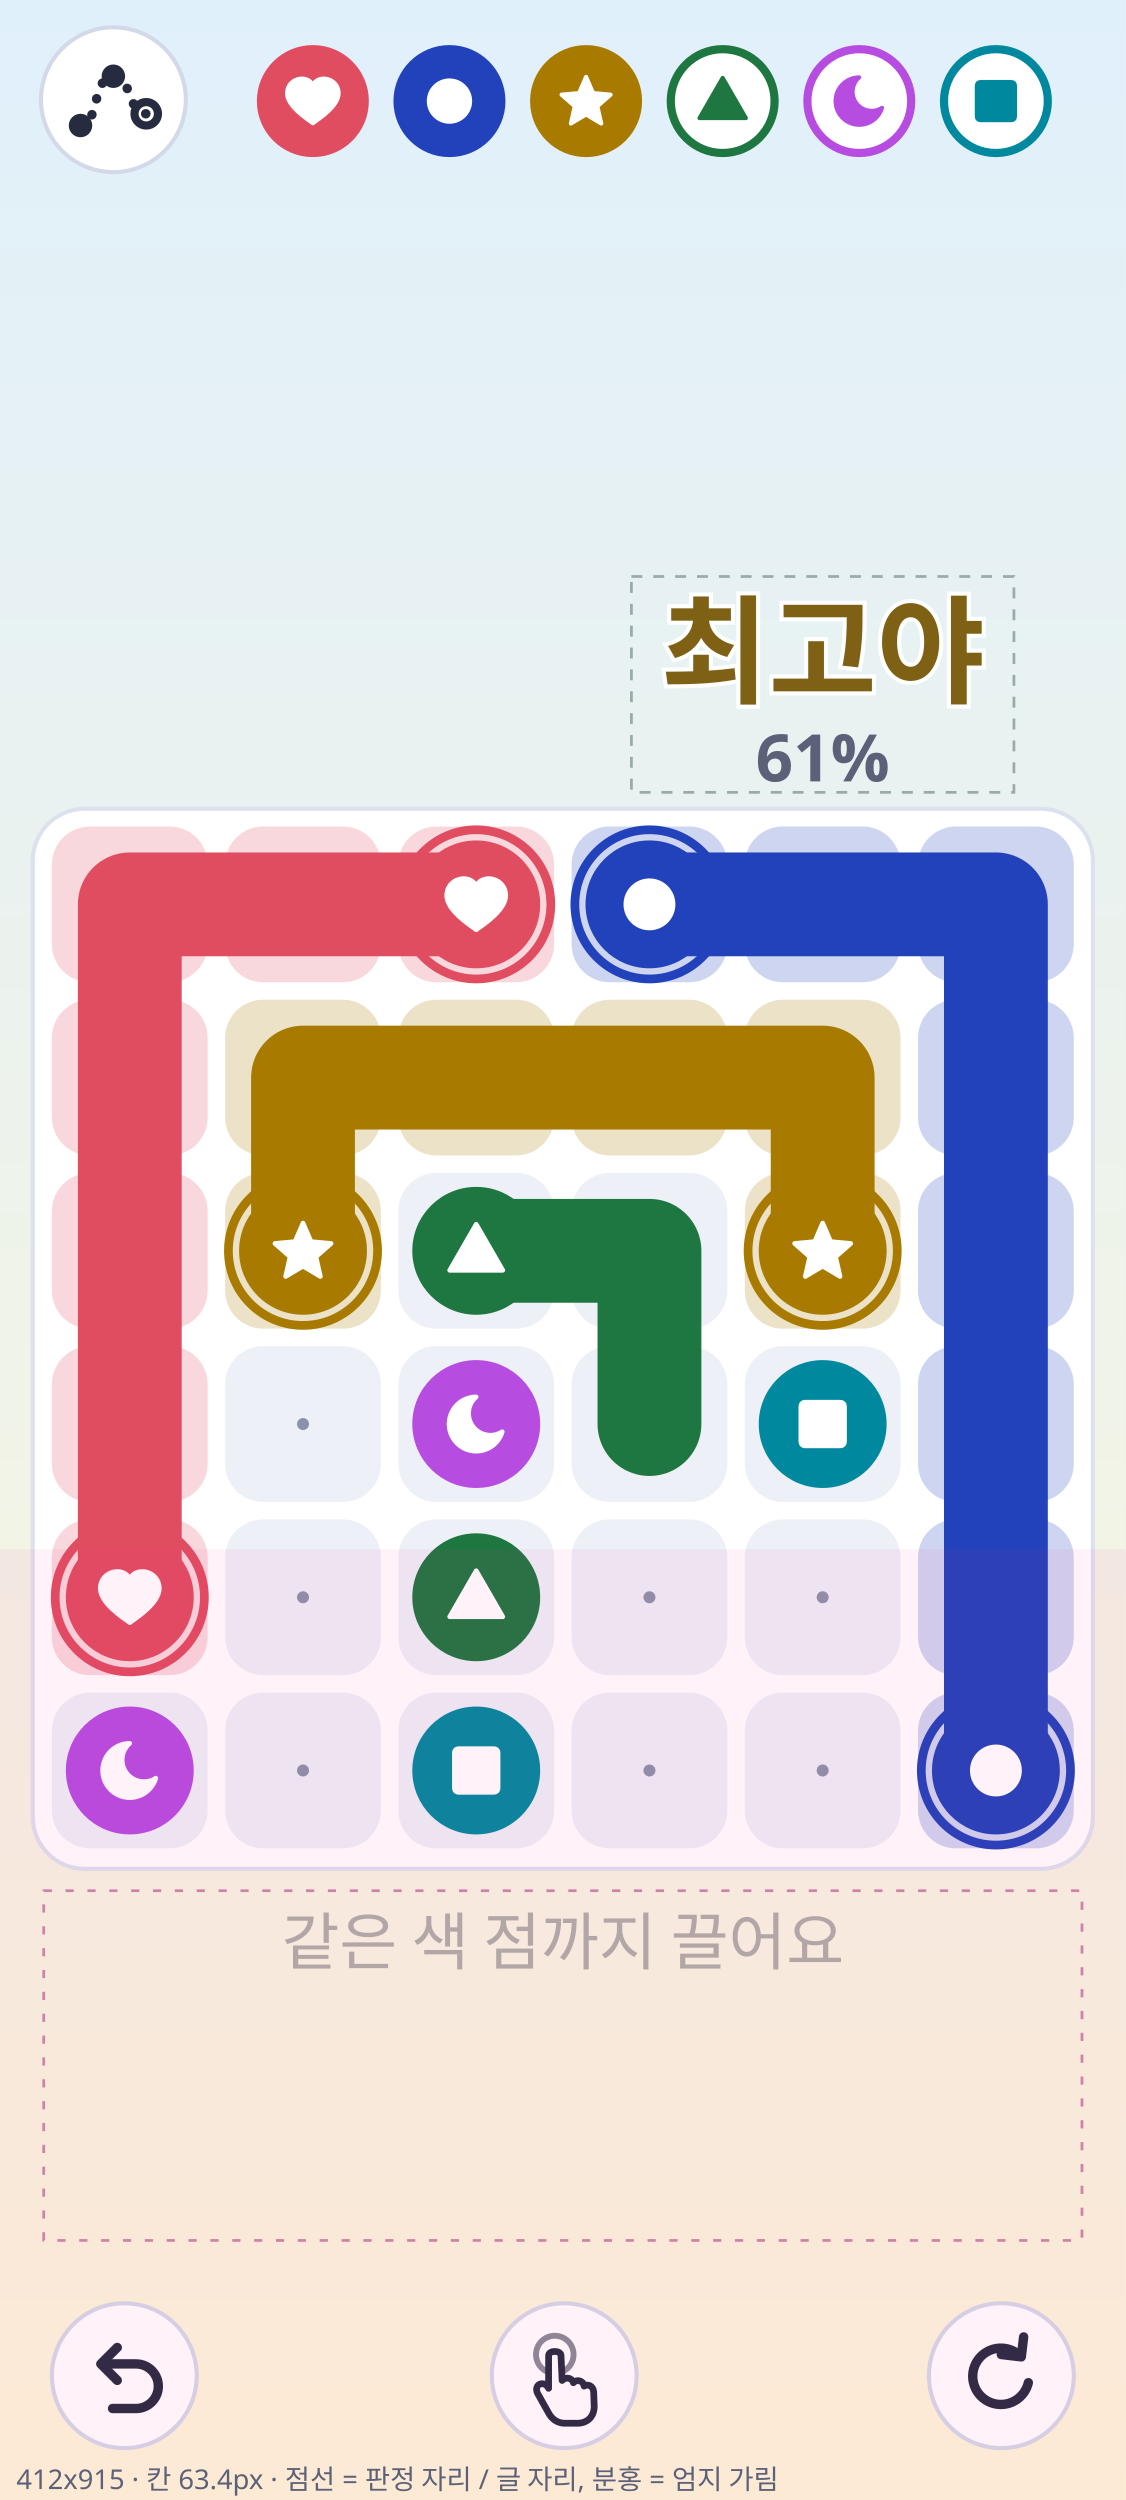
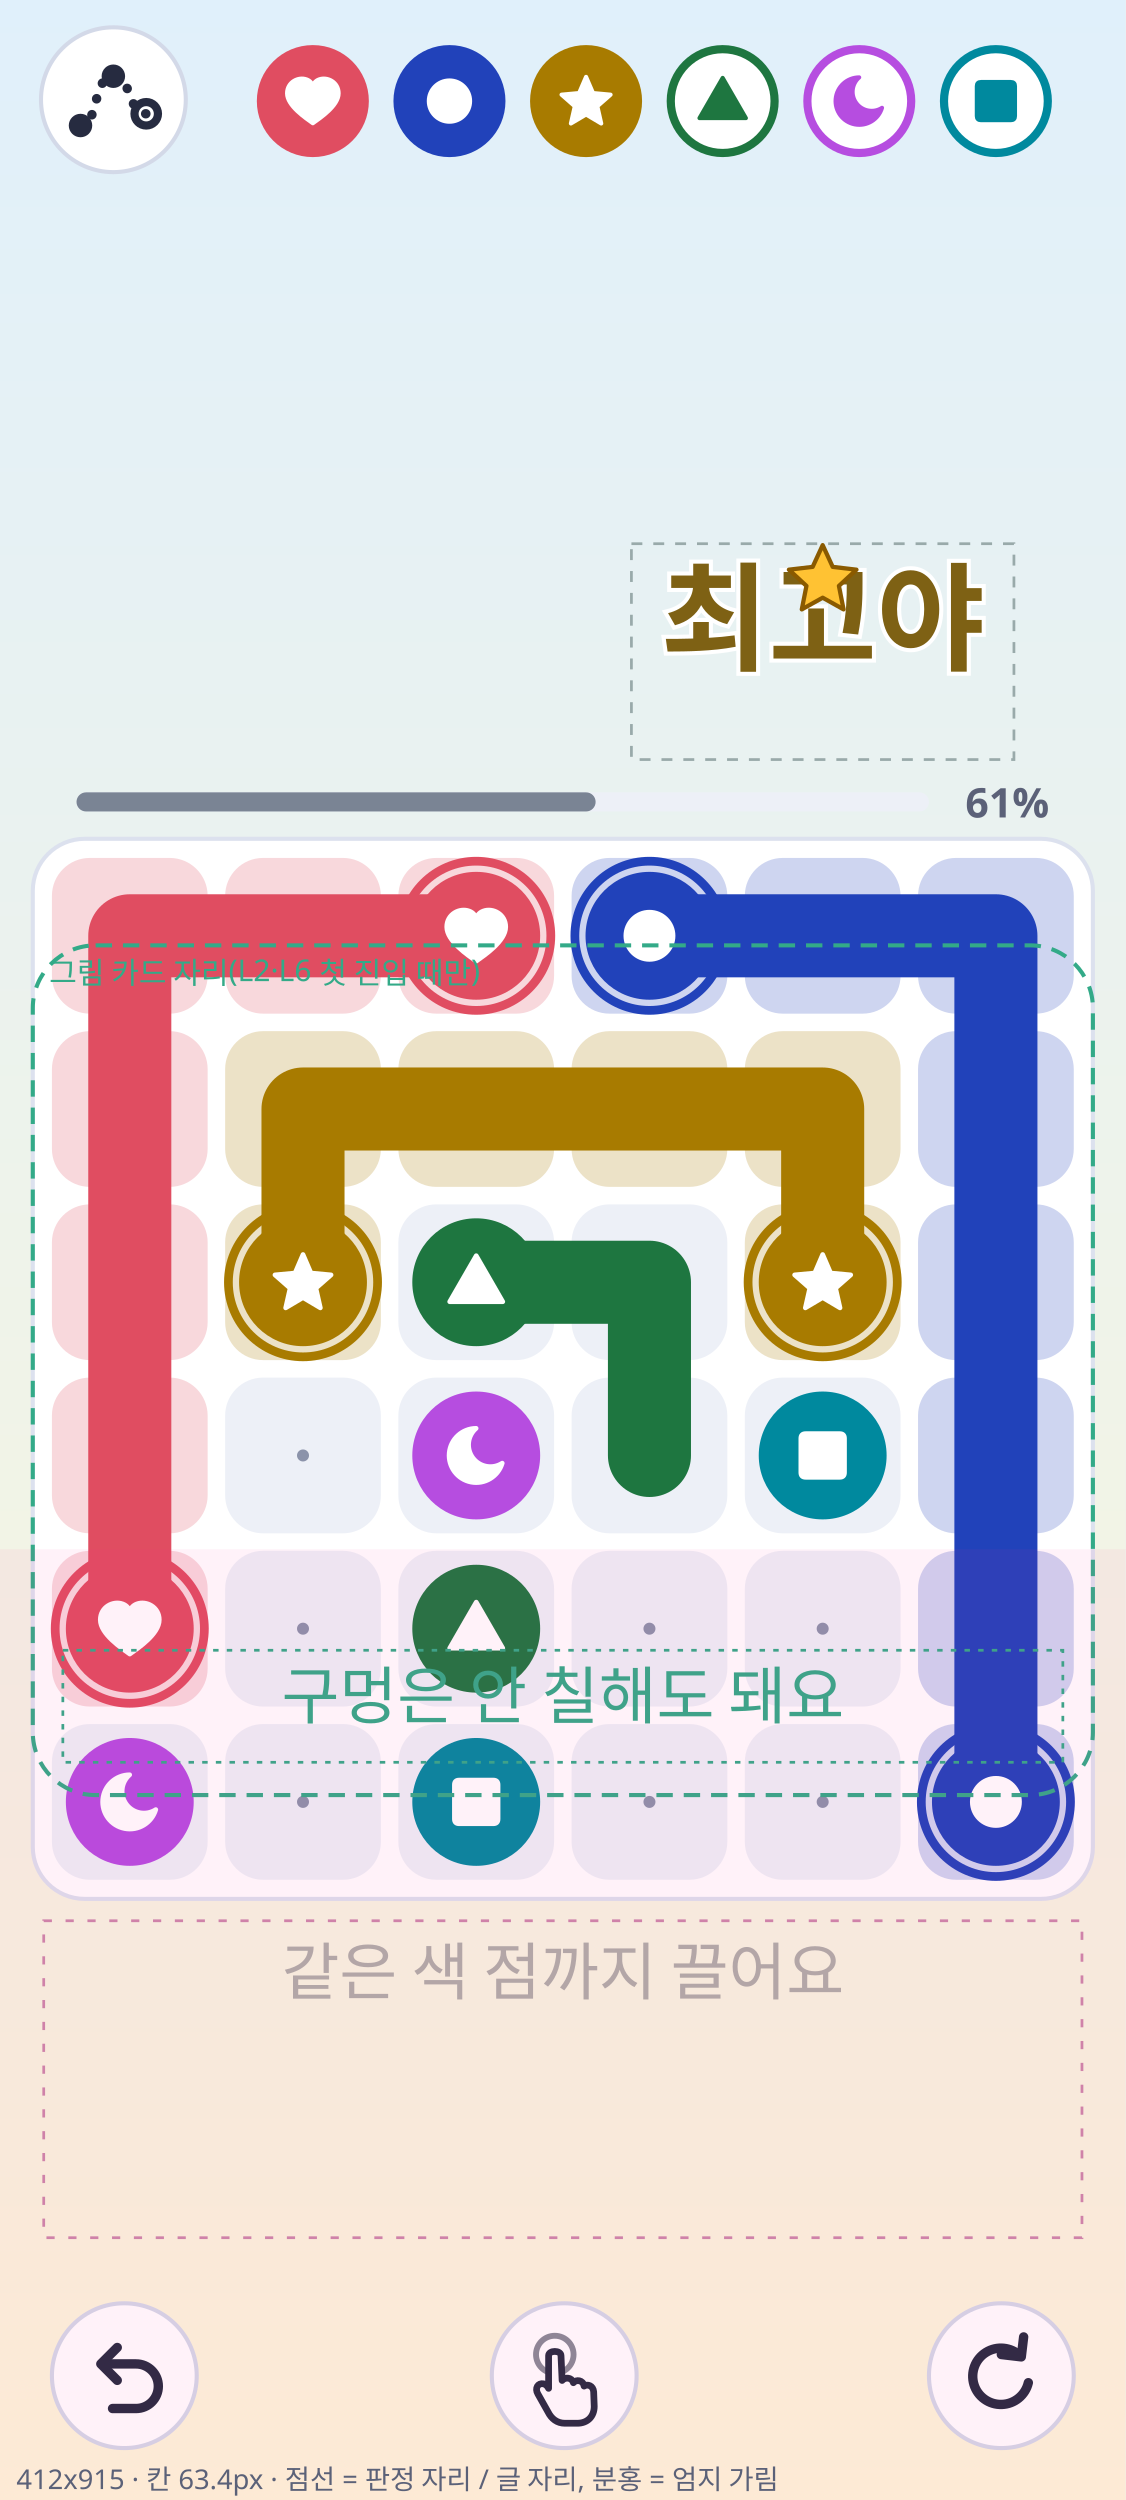
<svg xmlns="http://www.w3.org/2000/svg" width="412" height="915" viewBox="0 0 412 915" font-family="system-ui, sans-serif">
  <defs>
    <linearGradient id="bg" x1="0" y1="0" x2="0" y2="1">
      <stop offset="0" stop-color="#E0F0FB" />
      <stop offset="1" stop-color="#FDF6D9" />
    </linearGradient>
  </defs>
  <rect width="412" height="915" fill="url(#bg)" />
-   <rect x="12" y="296" width="388" height="388" rx="19.0" fill="#FFFFFF" stroke="#DCE1EE" stroke-width="1.5" />
-   <rect x="19.0" y="302.5" width="57.0" height="57.0" rx="13.9" fill="#F8D8DC" />
-   <rect x="82.4" y="302.5" width="57.0" height="57.0" rx="13.9" fill="#F8D8DC" />
-   <rect x="145.8" y="302.5" width="57.0" height="57.0" rx="13.9" fill="#F8D8DC" />
-   <rect x="209.2" y="302.5" width="57.0" height="57.0" rx="13.9" fill="#CED5F0" />
-   <rect x="272.6" y="302.5" width="57.0" height="57.0" rx="13.9" fill="#CED5F0" />
-   <rect x="336.0" y="302.5" width="57.0" height="57.0" rx="13.9" fill="#CED5F0" />
-   <rect x="19.0" y="365.9" width="57.0" height="57.0" rx="13.9" fill="#F8D8DC" />
-   <rect x="82.4" y="365.9" width="57.0" height="57.0" rx="13.9" fill="#ECE2C7" />
-   <rect x="145.8" y="365.9" width="57.0" height="57.0" rx="13.9" fill="#ECE2C7" />
-   <rect x="209.2" y="365.9" width="57.0" height="57.0" rx="13.9" fill="#ECE2C7" />
-   <rect x="272.6" y="365.9" width="57.0" height="57.0" rx="13.9" fill="#ECE2C7" />
-   <rect x="336.0" y="365.9" width="57.0" height="57.0" rx="13.9" fill="#CED5F0" />
-   <rect x="19.0" y="429.3" width="57.0" height="57.0" rx="13.9" fill="#F8D8DC" />
-   <rect x="82.4" y="429.3" width="57.0" height="57.0" rx="13.9" fill="#ECE2C7" />
-   <rect x="145.8" y="429.3" width="57.0" height="57.0" rx="13.9" fill="#EDF0F7" />
-   <circle cx="174.3" cy="457.8" r="2.2" fill="#8B93AA" />
-   <rect x="209.2" y="429.3" width="57.0" height="57.0" rx="13.9" fill="#EDF0F7" />
-   <circle cx="237.7" cy="457.8" r="2.2" fill="#8B93AA" />
-   <rect x="272.6" y="429.3" width="57.0" height="57.0" rx="13.9" fill="#ECE2C7" />
-   <rect x="336.0" y="429.3" width="57.0" height="57.0" rx="13.9" fill="#CED5F0" />
-   <rect x="19.0" y="492.7" width="57.0" height="57.0" rx="13.9" fill="#F8D8DC" />
-   <rect x="82.4" y="492.7" width="57.0" height="57.0" rx="13.9" fill="#EDF0F7" />
-   <circle cx="110.9" cy="521.2" r="2.2" fill="#8B93AA" />
-   <rect x="145.8" y="492.7" width="57.0" height="57.0" rx="13.9" fill="#EDF0F7" />
-   <circle cx="174.3" cy="521.2" r="2.2" fill="#8B93AA" />
-   <rect x="209.2" y="492.7" width="57.0" height="57.0" rx="13.9" fill="#EDF0F7" />
-   <circle cx="237.7" cy="521.2" r="2.2" fill="#8B93AA" />
-   <rect x="272.6" y="492.7" width="57.0" height="57.0" rx="13.9" fill="#EDF0F7" />
-   <circle cx="301.1" cy="521.2" r="2.2" fill="#8B93AA" />
-   <rect x="336.0" y="492.7" width="57.0" height="57.0" rx="13.9" fill="#CED5F0" />
-   <rect x="19.0" y="556.1" width="57.0" height="57.0" rx="13.9" fill="#F8D8DC" />
-   <rect x="82.4" y="556.1" width="57.0" height="57.0" rx="13.9" fill="#EDF0F7" />
-   <circle cx="110.9" cy="584.6" r="2.2" fill="#8B93AA" />
-   <rect x="145.8" y="556.1" width="57.0" height="57.0" rx="13.9" fill="#EDF0F7" />
-   <circle cx="174.3" cy="584.6" r="2.2" fill="#8B93AA" />
-   <rect x="209.2" y="556.1" width="57.0" height="57.0" rx="13.9" fill="#EDF0F7" />
-   <circle cx="237.7" cy="584.6" r="2.2" fill="#8B93AA" />
-   <rect x="272.6" y="556.1" width="57.0" height="57.0" rx="13.9" fill="#EDF0F7" />
-   <circle cx="301.1" cy="584.6" r="2.2" fill="#8B93AA" />
-   <rect x="336.0" y="556.1" width="57.0" height="57.0" rx="13.9" fill="#CED5F0" />
-   <rect x="19.0" y="619.5" width="57.0" height="57.0" rx="13.9" fill="#EDF0F7" />
-   <circle cx="47.5" cy="648.0" r="2.2" fill="#8B93AA" />
-   <rect x="82.4" y="619.5" width="57.0" height="57.0" rx="13.9" fill="#EDF0F7" />
-   <circle cx="110.9" cy="648.0" r="2.2" fill="#8B93AA" />
-   <rect x="145.8" y="619.5" width="57.0" height="57.0" rx="13.9" fill="#EDF0F7" />
-   <circle cx="174.3" cy="648.0" r="2.2" fill="#8B93AA" />
-   <rect x="209.2" y="619.5" width="57.0" height="57.0" rx="13.9" fill="#EDF0F7" />
-   <circle cx="237.7" cy="648.0" r="2.2" fill="#8B93AA" />
-   <rect x="272.6" y="619.5" width="57.0" height="57.0" rx="13.9" fill="#EDF0F7" />
-   <circle cx="301.1" cy="648.0" r="2.2" fill="#8B93AA" />
-   <rect x="336.0" y="619.5" width="57.0" height="57.0" rx="13.9" fill="#CED5F0" />
-   <polyline points="174.3,331.0 110.9,331.0 47.5,331.0 47.5,394.4 47.5,457.8 47.5,521.2 47.5,584.6" fill="none" stroke="#E04D61" stroke-width="38" stroke-linecap="round" stroke-linejoin="round" />
-   <polyline points="237.7,331.0 301.1,331.0 364.5,331.0 364.5,394.4 364.5,457.8 364.5,521.2 364.5,584.6 364.5,648.0" fill="none" stroke="#2142BA" stroke-width="38" stroke-linecap="round" stroke-linejoin="round" />
-   <polyline points="110.9,457.8 110.9,394.4 174.3,394.4 237.7,394.4 301.1,394.4 301.1,457.8" fill="none" stroke="#A87B00" stroke-width="38" stroke-linecap="round" stroke-linejoin="round" />
-   <polyline points="174.3,457.8 237.7,457.8 237.7,521.2" fill="none" stroke="#1E7640" stroke-width="38" stroke-linecap="round" stroke-linejoin="round" />
-   <circle cx="174.3" cy="331.0" r="27.3" fill="none" stroke="#E04D61" stroke-width="3.2" />
-   <circle cx="174.3" cy="331.0" r="23.4" fill="#E04D61" />
-   <path d="M0 0.86 C-0.28 0.66 -1 0.18 -1 -0.30 C-1 -0.74 -0.56 -0.96 -0.24 -0.84 C-0.10 -0.79 -0.02 -0.68 0 -0.58 C0.02 -0.68 0.10 -0.79 0.24 -0.84 C0.56 -0.96 1 -0.74 1 -0.30 C1 0.18 0.28 0.66 0 0.86 Z" transform="translate(174.3 331.0) scale(10.79)" fill="#FFFFFF" stroke="#FFFFFF" stroke-width="0.16" stroke-linejoin="round" />
-   <circle cx="47.5" cy="584.6" r="27.3" fill="none" stroke="#E04D61" stroke-width="3.2" />
-   <circle cx="47.5" cy="584.6" r="23.4" fill="#E04D61" />
-   <path d="M0 0.86 C-0.28 0.66 -1 0.18 -1 -0.30 C-1 -0.74 -0.56 -0.96 -0.24 -0.84 C-0.10 -0.79 -0.02 -0.68 0 -0.58 C0.02 -0.68 0.10 -0.79 0.24 -0.84 C0.56 -0.96 1 -0.74 1 -0.30 C1 0.18 0.28 0.66 0 0.86 Z" transform="translate(47.5 584.6) scale(10.79)" fill="#FFFFFF" stroke="#FFFFFF" stroke-width="0.16" stroke-linejoin="round" />
-   <circle cx="237.7" cy="331.0" r="27.3" fill="none" stroke="#2142BA" stroke-width="3.2" />
-   <circle cx="237.7" cy="331.0" r="23.4" fill="#2142BA" />
-   <path d="M0 -0.80 A0.80 0.80 0 1 1 0 0.80 A0.80 0.80 0 1 1 0 -0.80 Z" transform="translate(237.7 331.0) scale(10.79)" fill="#FFFFFF" stroke="#FFFFFF" stroke-width="0.16" stroke-linejoin="round" />
-   <circle cx="364.5" cy="648.0" r="27.3" fill="none" stroke="#2142BA" stroke-width="3.2" />
-   <circle cx="364.5" cy="648.0" r="23.4" fill="#2142BA" />
-   <path d="M0 -0.80 A0.80 0.80 0 1 1 0 0.80 A0.80 0.80 0 1 1 0 -0.80 Z" transform="translate(364.5 648.0) scale(10.79)" fill="#FFFFFF" stroke="#FFFFFF" stroke-width="0.16" stroke-linejoin="round" />
-   <circle cx="110.9" cy="457.8" r="27.3" fill="none" stroke="#A87B00" stroke-width="3.2" />
-   <circle cx="110.9" cy="457.8" r="23.4" fill="#A87B00" />
-   <path d="M0 -0.94 L0.27 -0.312 L0.951 -0.249 L0.437 0.202 L0.588 0.869 L0 0.52 L-0.588 0.869 L-0.437 0.202 L-0.951 -0.249 L-0.27 -0.312 Z" transform="translate(110.9 457.8) scale(10.79)" fill="#FFFFFF" stroke="#FFFFFF" stroke-width="0.16" stroke-linejoin="round" />
-   <circle cx="301.1" cy="457.8" r="27.3" fill="none" stroke="#A87B00" stroke-width="3.2" />
-   <circle cx="301.1" cy="457.8" r="23.4" fill="#A87B00" />
-   <path d="M0 -0.94 L0.27 -0.312 L0.951 -0.249 L0.437 0.202 L0.588 0.869 L0 0.52 L-0.588 0.869 L-0.437 0.202 L-0.951 -0.249 L-0.27 -0.312 Z" transform="translate(301.1 457.8) scale(10.79)" fill="#FFFFFF" stroke="#FFFFFF" stroke-width="0.16" stroke-linejoin="round" />
-   <circle cx="174.3" cy="457.8" r="23.4" fill="#1E7640" />
-   <path d="M0 -0.90 L0.90 0.66 L-0.90 0.66 Z" transform="translate(174.3 457.8) scale(10.79)" fill="#FFFFFF" stroke="#FFFFFF" stroke-width="0.16" stroke-linejoin="round" />
-   <circle cx="174.3" cy="584.6" r="23.4" fill="#1E7640" />
-   <path d="M0 -0.90 L0.90 0.66 L-0.90 0.66 Z" transform="translate(174.3 584.6) scale(10.79)" fill="#FFFFFF" stroke="#FFFFFF" stroke-width="0.16" stroke-linejoin="round" />
-   <circle cx="174.3" cy="521.2" r="23.4" fill="#B64DE0" />
-   <path d="M0.882 0.261 A0.92 0.92 0 1 1 -0.004 -0.92 A0.74 0.74 0 0 0 0.882 0.261 Z" transform="translate(174.3 521.2) scale(10.79)" fill="#FFFFFF" stroke="#FFFFFF" stroke-width="0.16" stroke-linejoin="round" />
-   <circle cx="47.5" cy="648.0" r="23.4" fill="#B64DE0" />
-   <path d="M0.882 0.261 A0.92 0.92 0 1 1 -0.004 -0.92 A0.74 0.74 0 0 0 0.882 0.261 Z" transform="translate(47.5 648.0) scale(10.79)" fill="#FFFFFF" stroke="#FFFFFF" stroke-width="0.16" stroke-linejoin="round" />
-   <circle cx="301.1" cy="521.2" r="23.4" fill="#00899E" />
-   <path d="M-0.58 -0.74 L0.58 -0.74 Q0.74 -0.74 0.74 -0.58 L0.74 0.58 Q0.74 0.74 0.58 0.74 L-0.58 0.74 Q-0.74 0.74 -0.74 0.58 L-0.74 -0.58 Q-0.74 -0.74 -0.58 -0.74 Z" transform="translate(301.1 521.2) scale(10.79)" fill="#FFFFFF" stroke="#FFFFFF" stroke-width="0.16" stroke-linejoin="round" />
-   <circle cx="174.3" cy="648.0" r="23.4" fill="#00899E" />
-   <path d="M-0.58 -0.74 L0.58 -0.74 Q0.74 -0.74 0.74 -0.58 L0.74 0.58 Q0.74 0.74 0.58 0.74 L-0.58 0.74 Q-0.74 0.74 -0.74 0.58 L-0.74 -0.58 Q-0.74 -0.74 -0.58 -0.74 Z" transform="translate(174.3 648.0) scale(10.79)" fill="#FFFFFF" stroke="#FFFFFF" stroke-width="0.16" stroke-linejoin="round" />
+   <rect x="12" y="307" width="388" height="388" rx="19.0" fill="#FFFFFF" stroke="#DCE1EE" stroke-width="1.5" />
+   <rect x="19.0" y="314.0" width="57.0" height="57.0" rx="13.9" fill="#F8D8DC" />
+   <rect x="82.4" y="314.0" width="57.0" height="57.0" rx="13.9" fill="#F8D8DC" />
+   <rect x="145.8" y="314.0" width="57.0" height="57.0" rx="13.9" fill="#F8D8DC" />
+   <rect x="209.2" y="314.0" width="57.0" height="57.0" rx="13.9" fill="#CED5F0" />
+   <rect x="272.6" y="314.0" width="57.0" height="57.0" rx="13.9" fill="#CED5F0" />
+   <rect x="336.0" y="314.0" width="57.0" height="57.0" rx="13.9" fill="#CED5F0" />
+   <rect x="19.0" y="377.4" width="57.0" height="57.0" rx="13.9" fill="#F8D8DC" />
+   <rect x="82.4" y="377.4" width="57.0" height="57.0" rx="13.9" fill="#ECE2C7" />
+   <rect x="145.8" y="377.4" width="57.0" height="57.0" rx="13.9" fill="#ECE2C7" />
+   <rect x="209.2" y="377.4" width="57.0" height="57.0" rx="13.9" fill="#ECE2C7" />
+   <rect x="272.6" y="377.4" width="57.0" height="57.0" rx="13.9" fill="#ECE2C7" />
+   <rect x="336.0" y="377.4" width="57.0" height="57.0" rx="13.9" fill="#CED5F0" />
+   <rect x="19.0" y="440.8" width="57.0" height="57.0" rx="13.9" fill="#F8D8DC" />
+   <rect x="82.4" y="440.8" width="57.0" height="57.0" rx="13.9" fill="#ECE2C7" />
+   <rect x="145.8" y="440.8" width="57.0" height="57.0" rx="13.9" fill="#EDF0F7" />
+   <circle cx="174.3" cy="469.3" r="2.2" fill="#8B93AA" />
+   <rect x="209.2" y="440.8" width="57.0" height="57.0" rx="13.9" fill="#EDF0F7" />
+   <circle cx="237.7" cy="469.3" r="2.2" fill="#8B93AA" />
+   <rect x="272.6" y="440.8" width="57.0" height="57.0" rx="13.9" fill="#ECE2C7" />
+   <rect x="336.0" y="440.8" width="57.0" height="57.0" rx="13.9" fill="#CED5F0" />
+   <rect x="19.0" y="504.2" width="57.0" height="57.0" rx="13.9" fill="#F8D8DC" />
+   <rect x="82.4" y="504.2" width="57.0" height="57.0" rx="13.9" fill="#EDF0F7" />
+   <circle cx="110.9" cy="532.7" r="2.2" fill="#8B93AA" />
+   <rect x="145.8" y="504.2" width="57.0" height="57.0" rx="13.9" fill="#EDF0F7" />
+   <circle cx="174.3" cy="532.7" r="2.2" fill="#8B93AA" />
+   <rect x="209.2" y="504.2" width="57.0" height="57.0" rx="13.9" fill="#EDF0F7" />
+   <circle cx="237.7" cy="532.7" r="2.2" fill="#8B93AA" />
+   <rect x="272.6" y="504.2" width="57.0" height="57.0" rx="13.9" fill="#EDF0F7" />
+   <circle cx="301.1" cy="532.7" r="2.2" fill="#8B93AA" />
+   <rect x="336.0" y="504.2" width="57.0" height="57.0" rx="13.9" fill="#CED5F0" />
+   <rect x="19.0" y="567.6" width="57.0" height="57.0" rx="13.9" fill="#F8D8DC" />
+   <rect x="82.4" y="567.6" width="57.0" height="57.0" rx="13.9" fill="#EDF0F7" />
+   <circle cx="110.9" cy="596.1" r="2.2" fill="#8B93AA" />
+   <rect x="145.8" y="567.6" width="57.0" height="57.0" rx="13.9" fill="#EDF0F7" />
+   <circle cx="174.3" cy="596.1" r="2.2" fill="#8B93AA" />
+   <rect x="209.2" y="567.6" width="57.0" height="57.0" rx="13.9" fill="#EDF0F7" />
+   <circle cx="237.7" cy="596.1" r="2.2" fill="#8B93AA" />
+   <rect x="272.6" y="567.6" width="57.0" height="57.0" rx="13.9" fill="#EDF0F7" />
+   <circle cx="301.1" cy="596.1" r="2.2" fill="#8B93AA" />
+   <rect x="336.0" y="567.6" width="57.0" height="57.0" rx="13.9" fill="#CED5F0" />
+   <rect x="19.0" y="631.0" width="57.0" height="57.0" rx="13.9" fill="#EDF0F7" />
+   <circle cx="47.5" cy="659.5" r="2.2" fill="#8B93AA" />
+   <rect x="82.4" y="631.0" width="57.0" height="57.0" rx="13.9" fill="#EDF0F7" />
+   <circle cx="110.9" cy="659.5" r="2.2" fill="#8B93AA" />
+   <rect x="145.8" y="631.0" width="57.0" height="57.0" rx="13.9" fill="#EDF0F7" />
+   <circle cx="174.3" cy="659.5" r="2.2" fill="#8B93AA" />
+   <rect x="209.2" y="631.0" width="57.0" height="57.0" rx="13.9" fill="#EDF0F7" />
+   <circle cx="237.7" cy="659.5" r="2.2" fill="#8B93AA" />
+   <rect x="272.6" y="631.0" width="57.0" height="57.0" rx="13.9" fill="#EDF0F7" />
+   <circle cx="301.1" cy="659.5" r="2.2" fill="#8B93AA" />
+   <rect x="336.0" y="631.0" width="57.0" height="57.0" rx="13.9" fill="#CED5F0" />
+   <polyline points="174.3,342.5 110.9,342.5 47.5,342.5 47.5,405.9 47.5,469.3 47.5,532.7 47.5,596.1" fill="none" stroke="#E04D61" stroke-width="30.4" stroke-linecap="round" stroke-linejoin="round" />
+   <polyline points="237.7,342.5 301.1,342.5 364.5,342.5 364.5,405.9 364.5,469.3 364.5,532.7 364.5,596.1 364.5,659.5" fill="none" stroke="#2142BA" stroke-width="30.4" stroke-linecap="round" stroke-linejoin="round" />
+   <polyline points="110.9,469.3 110.9,405.9 174.3,405.9 237.7,405.9 301.1,405.9 301.1,469.3" fill="none" stroke="#A87B00" stroke-width="30.4" stroke-linecap="round" stroke-linejoin="round" />
+   <polyline points="174.3,469.3 237.7,469.3 237.7,532.7" fill="none" stroke="#1E7640" stroke-width="30.4" stroke-linecap="round" stroke-linejoin="round" />
+   <circle cx="174.3" cy="342.5" r="27.3" fill="none" stroke="#E04D61" stroke-width="3.2" />
+   <circle cx="174.3" cy="342.5" r="23.4" fill="#E04D61" />
+   <path d="M0 0.86 C-0.28 0.66 -1 0.18 -1 -0.30 C-1 -0.74 -0.56 -0.96 -0.24 -0.84 C-0.10 -0.79 -0.02 -0.68 0 -0.58 C0.02 -0.68 0.10 -0.79 0.24 -0.84 C0.56 -0.96 1 -0.74 1 -0.30 C1 0.18 0.28 0.66 0 0.86 Z" transform="translate(174.3 342.5) scale(10.79)" fill="#FFFFFF" stroke="#FFFFFF" stroke-width="0.16" stroke-linejoin="round" />
+   <circle cx="47.5" cy="596.1" r="27.3" fill="none" stroke="#E04D61" stroke-width="3.2" />
+   <circle cx="47.5" cy="596.1" r="23.4" fill="#E04D61" />
+   <path d="M0 0.86 C-0.28 0.66 -1 0.18 -1 -0.30 C-1 -0.74 -0.56 -0.96 -0.24 -0.84 C-0.10 -0.79 -0.02 -0.68 0 -0.58 C0.02 -0.68 0.10 -0.79 0.24 -0.84 C0.56 -0.96 1 -0.74 1 -0.30 C1 0.18 0.28 0.66 0 0.86 Z" transform="translate(47.5 596.1) scale(10.79)" fill="#FFFFFF" stroke="#FFFFFF" stroke-width="0.16" stroke-linejoin="round" />
+   <circle cx="237.7" cy="342.5" r="27.3" fill="none" stroke="#2142BA" stroke-width="3.2" />
+   <circle cx="237.7" cy="342.5" r="23.4" fill="#2142BA" />
+   <path d="M0 -0.80 A0.80 0.80 0 1 1 0 0.80 A0.80 0.80 0 1 1 0 -0.80 Z" transform="translate(237.7 342.5) scale(10.79)" fill="#FFFFFF" stroke="#FFFFFF" stroke-width="0.16" stroke-linejoin="round" />
+   <circle cx="364.5" cy="659.5" r="27.3" fill="none" stroke="#2142BA" stroke-width="3.2" />
+   <circle cx="364.5" cy="659.5" r="23.4" fill="#2142BA" />
+   <path d="M0 -0.80 A0.80 0.80 0 1 1 0 0.80 A0.80 0.80 0 1 1 0 -0.80 Z" transform="translate(364.5 659.5) scale(10.79)" fill="#FFFFFF" stroke="#FFFFFF" stroke-width="0.16" stroke-linejoin="round" />
+   <circle cx="110.9" cy="469.3" r="27.3" fill="none" stroke="#A87B00" stroke-width="3.2" />
+   <circle cx="110.9" cy="469.3" r="23.4" fill="#A87B00" />
+   <path d="M0 -0.94 L0.27 -0.312 L0.951 -0.249 L0.437 0.202 L0.588 0.869 L0 0.52 L-0.588 0.869 L-0.437 0.202 L-0.951 -0.249 L-0.27 -0.312 Z" transform="translate(110.9 469.3) scale(10.79)" fill="#FFFFFF" stroke="#FFFFFF" stroke-width="0.16" stroke-linejoin="round" />
+   <circle cx="301.1" cy="469.3" r="27.3" fill="none" stroke="#A87B00" stroke-width="3.2" />
+   <circle cx="301.1" cy="469.3" r="23.4" fill="#A87B00" />
+   <path d="M0 -0.94 L0.27 -0.312 L0.951 -0.249 L0.437 0.202 L0.588 0.869 L0 0.52 L-0.588 0.869 L-0.437 0.202 L-0.951 -0.249 L-0.27 -0.312 Z" transform="translate(301.1 469.3) scale(10.79)" fill="#FFFFFF" stroke="#FFFFFF" stroke-width="0.16" stroke-linejoin="round" />
+   <circle cx="174.3" cy="469.3" r="23.4" fill="#1E7640" />
+   <path d="M0 -0.90 L0.90 0.66 L-0.90 0.66 Z" transform="translate(174.3 469.3) scale(10.79)" fill="#FFFFFF" stroke="#FFFFFF" stroke-width="0.16" stroke-linejoin="round" />
+   <circle cx="174.3" cy="596.1" r="23.4" fill="#1E7640" />
+   <path d="M0 -0.90 L0.90 0.66 L-0.90 0.66 Z" transform="translate(174.3 596.1) scale(10.79)" fill="#FFFFFF" stroke="#FFFFFF" stroke-width="0.16" stroke-linejoin="round" />
+   <circle cx="174.3" cy="532.7" r="23.4" fill="#B64DE0" />
+   <path d="M0.882 0.261 A0.92 0.92 0 1 1 -0.004 -0.92 A0.74 0.74 0 0 0 0.882 0.261 Z" transform="translate(174.3 532.7) scale(10.79)" fill="#FFFFFF" stroke="#FFFFFF" stroke-width="0.16" stroke-linejoin="round" />
+   <circle cx="47.5" cy="659.5" r="23.4" fill="#B64DE0" />
+   <path d="M0.882 0.261 A0.92 0.92 0 1 1 -0.004 -0.92 A0.74 0.74 0 0 0 0.882 0.261 Z" transform="translate(47.5 659.5) scale(10.79)" fill="#FFFFFF" stroke="#FFFFFF" stroke-width="0.16" stroke-linejoin="round" />
+   <circle cx="301.1" cy="532.7" r="23.4" fill="#00899E" />
+   <path d="M-0.58 -0.74 L0.58 -0.74 Q0.74 -0.74 0.74 -0.58 L0.74 0.58 Q0.74 0.74 0.58 0.74 L-0.58 0.74 Q-0.74 0.74 -0.74 0.58 L-0.74 -0.58 Q-0.74 -0.74 -0.58 -0.74 Z" transform="translate(301.1 532.7) scale(10.79)" fill="#FFFFFF" stroke="#FFFFFF" stroke-width="0.16" stroke-linejoin="round" />
+   <circle cx="174.3" cy="659.5" r="23.4" fill="#00899E" />
+   <path d="M-0.58 -0.74 L0.58 -0.74 Q0.74 -0.74 0.74 -0.58 L0.74 0.58 Q0.74 0.74 0.58 0.74 L-0.58 0.74 Q-0.74 0.74 -0.74 0.58 L-0.74 -0.58 Q-0.74 -0.74 -0.58 -0.74 Z" transform="translate(174.3 659.5) scale(10.79)" fill="#FFFFFF" stroke="#FFFFFF" stroke-width="0.16" stroke-linejoin="round" />
  <circle cx="41.5" cy="36.5" r="26.5" fill="#FFFFFF" stroke="#D3D9E8" stroke-width="1.5" />
  <g transform="translate(20.875 15.875) scale(0.859)">
    <path d="M10 35 C18 35 15 14 24 14 C32 14 30 30 38 30" fill="none" stroke="#262B40" stroke-width="4" stroke-linecap="round" stroke-dasharray="0.1 7" />
    <circle cx="10" cy="35" r="5" fill="#262B40" />
    <circle cx="24" cy="14" r="5" fill="#262B40" />
    <circle cx="38" cy="30" r="5" fill="none" stroke="#262B40" stroke-width="3.5" />
  </g>
  <circle cx="45.5" cy="869.5" r="26.5" fill="#FFFFFF" stroke="#D3D9E8" stroke-width="1.5" />
  <g transform="translate(24.875 848.875) scale(0.859)">
    <path d="M15 19 H29 A9.5 9.5 0 0 1 29 38 H19" fill="none" stroke="#262B40" stroke-width="4" stroke-linecap="round" stroke-linejoin="round" />
    <path d="M21 12 L14 19 L21 26" fill="none" stroke="#262B40" stroke-width="4" stroke-linecap="round" stroke-linejoin="round" />
  </g>
  <circle cx="206.5" cy="869.5" r="26.5" fill="#FFFFFF" stroke="#D3D9E8" stroke-width="1.5" />
  <g transform="translate(185.875 848.875) scale(0.859)">
    <circle cx="20" cy="15" r="8" fill="none" stroke="#262B40" stroke-width="2.5" opacity="0.55" />
    <path d="M-0.11 0.02 C-0.11 -0.08 0.11 -0.08 0.11 0.02 L0.13 0.46 C0.18 0.40 0.30 0.40 0.33 0.50 C0.38 0.44 0.50 0.45 0.52 0.56 C0.58 0.52 0.68 0.55 0.69 0.66 L0.70 0.92 C0.70 1.10 0.58 1.22 0.40 1.22 L0.18 1.22 C0.04 1.22 -0.06 1.14 -0.12 1.02 L-0.30 0.70 C-0.36 0.60 -0.30 0.50 -0.20 0.52 C-0.16 0.53 -0.13 0.56 -0.11 0.60 Z" transform="translate(20 15) scale(24)" fill="#FFFFFF" stroke="#262B40" stroke-width="0.12" stroke-linejoin="round" />
  </g>
  <circle cx="366.5" cy="869.5" r="26.5" fill="#FFFFFF" stroke="#D3D9E8" stroke-width="1.5" />
  <g transform="translate(345.875 848.875) scale(0.859)">
    <path d="M35.5 27 A12 12 0 1 1 32 15.5" fill="none" stroke="#262B40" stroke-width="4" stroke-linecap="round" stroke-linejoin="round" />
    <path d="M33.5 7.5 L32.5 16 L24 15" fill="none" stroke="#262B40" stroke-width="4" stroke-linecap="round" stroke-linejoin="round" />
  </g>
  <circle cx="114.5" cy="37.0" r="20.5" fill="#E04D61" />
  <path d="M0 0.86 C-0.28 0.66 -1 0.18 -1 -0.30 C-1 -0.74 -0.56 -0.96 -0.24 -0.84 C-0.10 -0.79 -0.02 -0.68 0 -0.58 C0.02 -0.68 0.10 -0.79 0.24 -0.84 C0.56 -0.96 1 -0.74 1 -0.30 C1 0.18 0.28 0.66 0 0.86 Z" transform="translate(114.5 37.0) scale(9.43)" fill="#FFFFFF" stroke="#FFFFFF" stroke-width="0.16" stroke-linejoin="round" />
  <circle cx="164.5" cy="37.0" r="20.5" fill="#2142BA" />
  <path d="M0 -0.80 A0.80 0.80 0 1 1 0 0.80 A0.80 0.80 0 1 1 0 -0.80 Z" transform="translate(164.5 37.0) scale(9.43)" fill="#FFFFFF" stroke="#FFFFFF" stroke-width="0.16" stroke-linejoin="round" />
  <circle cx="214.5" cy="37.0" r="20.5" fill="#A87B00" />
  <path d="M0 -0.94 L0.27 -0.312 L0.951 -0.249 L0.437 0.202 L0.588 0.869 L0 0.52 L-0.588 0.869 L-0.437 0.202 L-0.951 -0.249 L-0.27 -0.312 Z" transform="translate(214.5 37.0) scale(9.43)" fill="#FFFFFF" stroke="#FFFFFF" stroke-width="0.16" stroke-linejoin="round" />
  <circle cx="264.5" cy="37.0" r="19.0" fill="#FFFFFF" stroke="#1E7640" stroke-width="3" />
  <path d="M0 -0.90 L0.90 0.66 L-0.90 0.66 Z" transform="translate(264.5 37.0) scale(9.43)" fill="#1E7640" stroke="#1E7640" stroke-width="0.16" stroke-linejoin="round" />
  <circle cx="314.5" cy="37.0" r="19.0" fill="#FFFFFF" stroke="#B64DE0" stroke-width="3" />
  <path d="M0.882 0.261 A0.92 0.92 0 1 1 -0.004 -0.92 A0.74 0.74 0 0 0 0.882 0.261 Z" transform="translate(314.5 37.0) scale(9.43)" fill="#B64DE0" stroke="#B64DE0" stroke-width="0.16" stroke-linejoin="round" />
  <circle cx="364.5" cy="37.0" r="19.0" fill="#FFFFFF" stroke="#00899E" stroke-width="3" />
  <path d="M-0.58 -0.74 L0.58 -0.74 Q0.74 -0.74 0.74 -0.58 L0.74 0.58 Q0.74 0.74 0.58 0.74 L-0.58 0.74 Q-0.74 0.74 -0.74 0.58 L-0.74 -0.58 Q-0.74 -0.74 -0.58 -0.74 Z" transform="translate(364.5 37.0) scale(9.43)" fill="#00899E" stroke="#00899E" stroke-width="0.16" stroke-linejoin="round" />
-   <rect x="231.1" y="211" width="140" height="79" fill="none" stroke="#9AA" stroke-dasharray="4 4" />
-   <text x="301.1" y="254" text-anchor="middle" font-size="43" font-weight="800" fill="#7E6114" stroke="#FFFFFF" stroke-width="3" paint-order="stroke">최고야</text>
-   <text x="301.1" y="286" text-anchor="middle" font-size="24" font-weight="700" fill="#5B6178">61%</text>
-   <rect x="16" y="692" width="380" height="128" fill="none" stroke="#C8A" stroke-dasharray="3 5" />
-   <text x="206" y="719" text-anchor="middle" font-size="23" fill="#262B40" opacity="0.35">같은 색 점까지 끌어요</text>
+   <rect x="231.1" y="199" width="140" height="79" fill="none" stroke="#9AA" stroke-dasharray="4 4" />
+   <text x="301.1" y="242" text-anchor="middle" font-size="43" font-weight="800" fill="#7E6114" stroke="#FFFFFF" stroke-width="3" paint-order="stroke">최고야</text>
+   <path d="M0 -0.96 L0.282 -0.348 L0.951 -0.269 L0.457 0.188 L0.588 0.849 L0 0.52 L-0.588 0.849 L-0.457 0.188 L-0.951 -0.269 L-0.282 -0.348 Z" transform="translate(301.1 212) scale(13)" fill="#FFC233" stroke="#8A5A00" stroke-width="0.12" stroke-linejoin="round" />
+   <rect x="28" y="290" width="312" height="7" rx="3.5" fill="#EDF0F7" />
+   <rect x="28" y="290" width="190" height="7" rx="3.5" fill="#7A8494" />
+   <text x="384" y="299.2" text-anchor="end" font-size="15" font-weight="700" fill="#5B6178">61%</text>
+   <rect x="12" y="346" width="388" height="311" rx="23" fill="none" stroke="#3A8" stroke-width="1.5" stroke-dasharray="6 4" />
+   <text x="18" y="360" font-size="11" fill="#3A8">그림 카드 자리(L2·L6 첫 진입 때만)</text>
+   <rect x="23" y="604" width="366" height="41" fill="none" stroke="#3A8" stroke-dasharray="2 3" />
+   <text x="206" y="629" text-anchor="middle" font-size="23" fill="#3A8">구멍은 안 칠해도 돼요</text>
+   <rect x="16" y="703" width="380" height="116" fill="none" stroke="#C8A" stroke-dasharray="3 5" />
+   <text x="206" y="730" text-anchor="middle" font-size="23" fill="#262B40" opacity="0.35">같은 색 점까지 끌어요</text>
  <rect x="0" y="567" width="412" height="348" fill="#F29" opacity="0.06" />
  <text x="6" y="911" font-size="10" fill="#5B6178">412x915 · 칸 63.4px · 점선 = 판정 자리 / 글 자리, 분홍 = 엄지 가림</text>
</svg>
